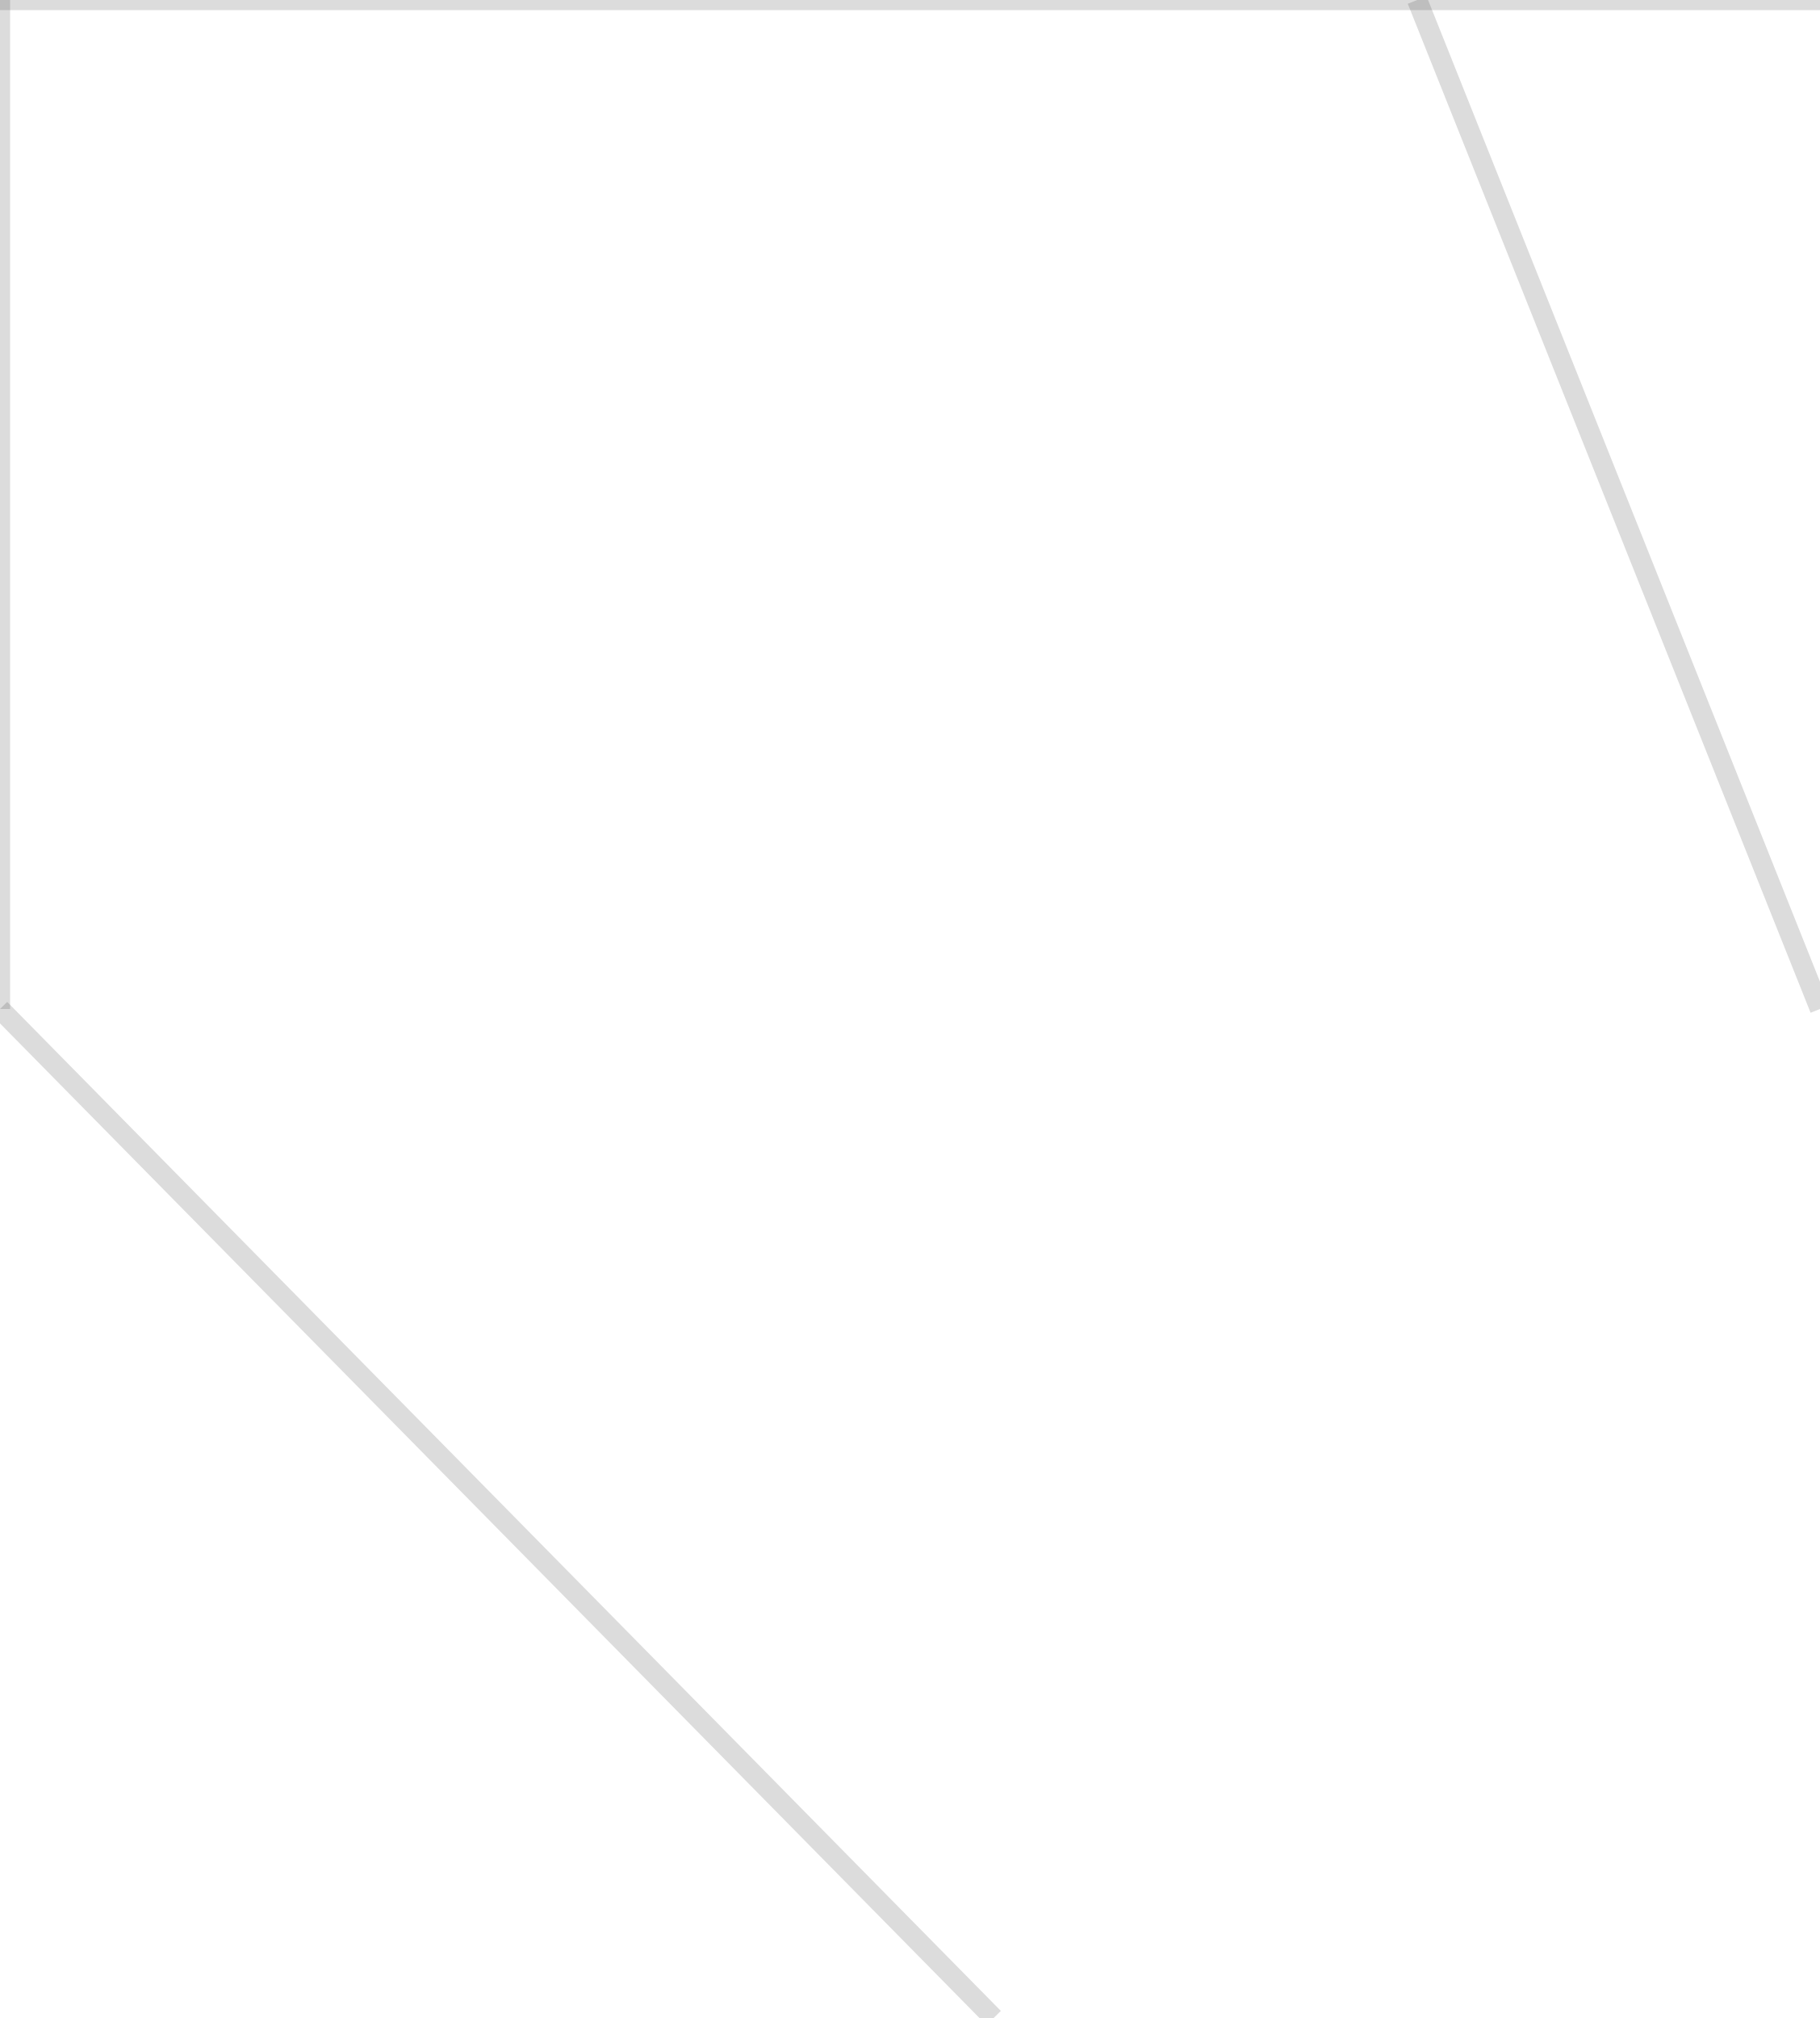
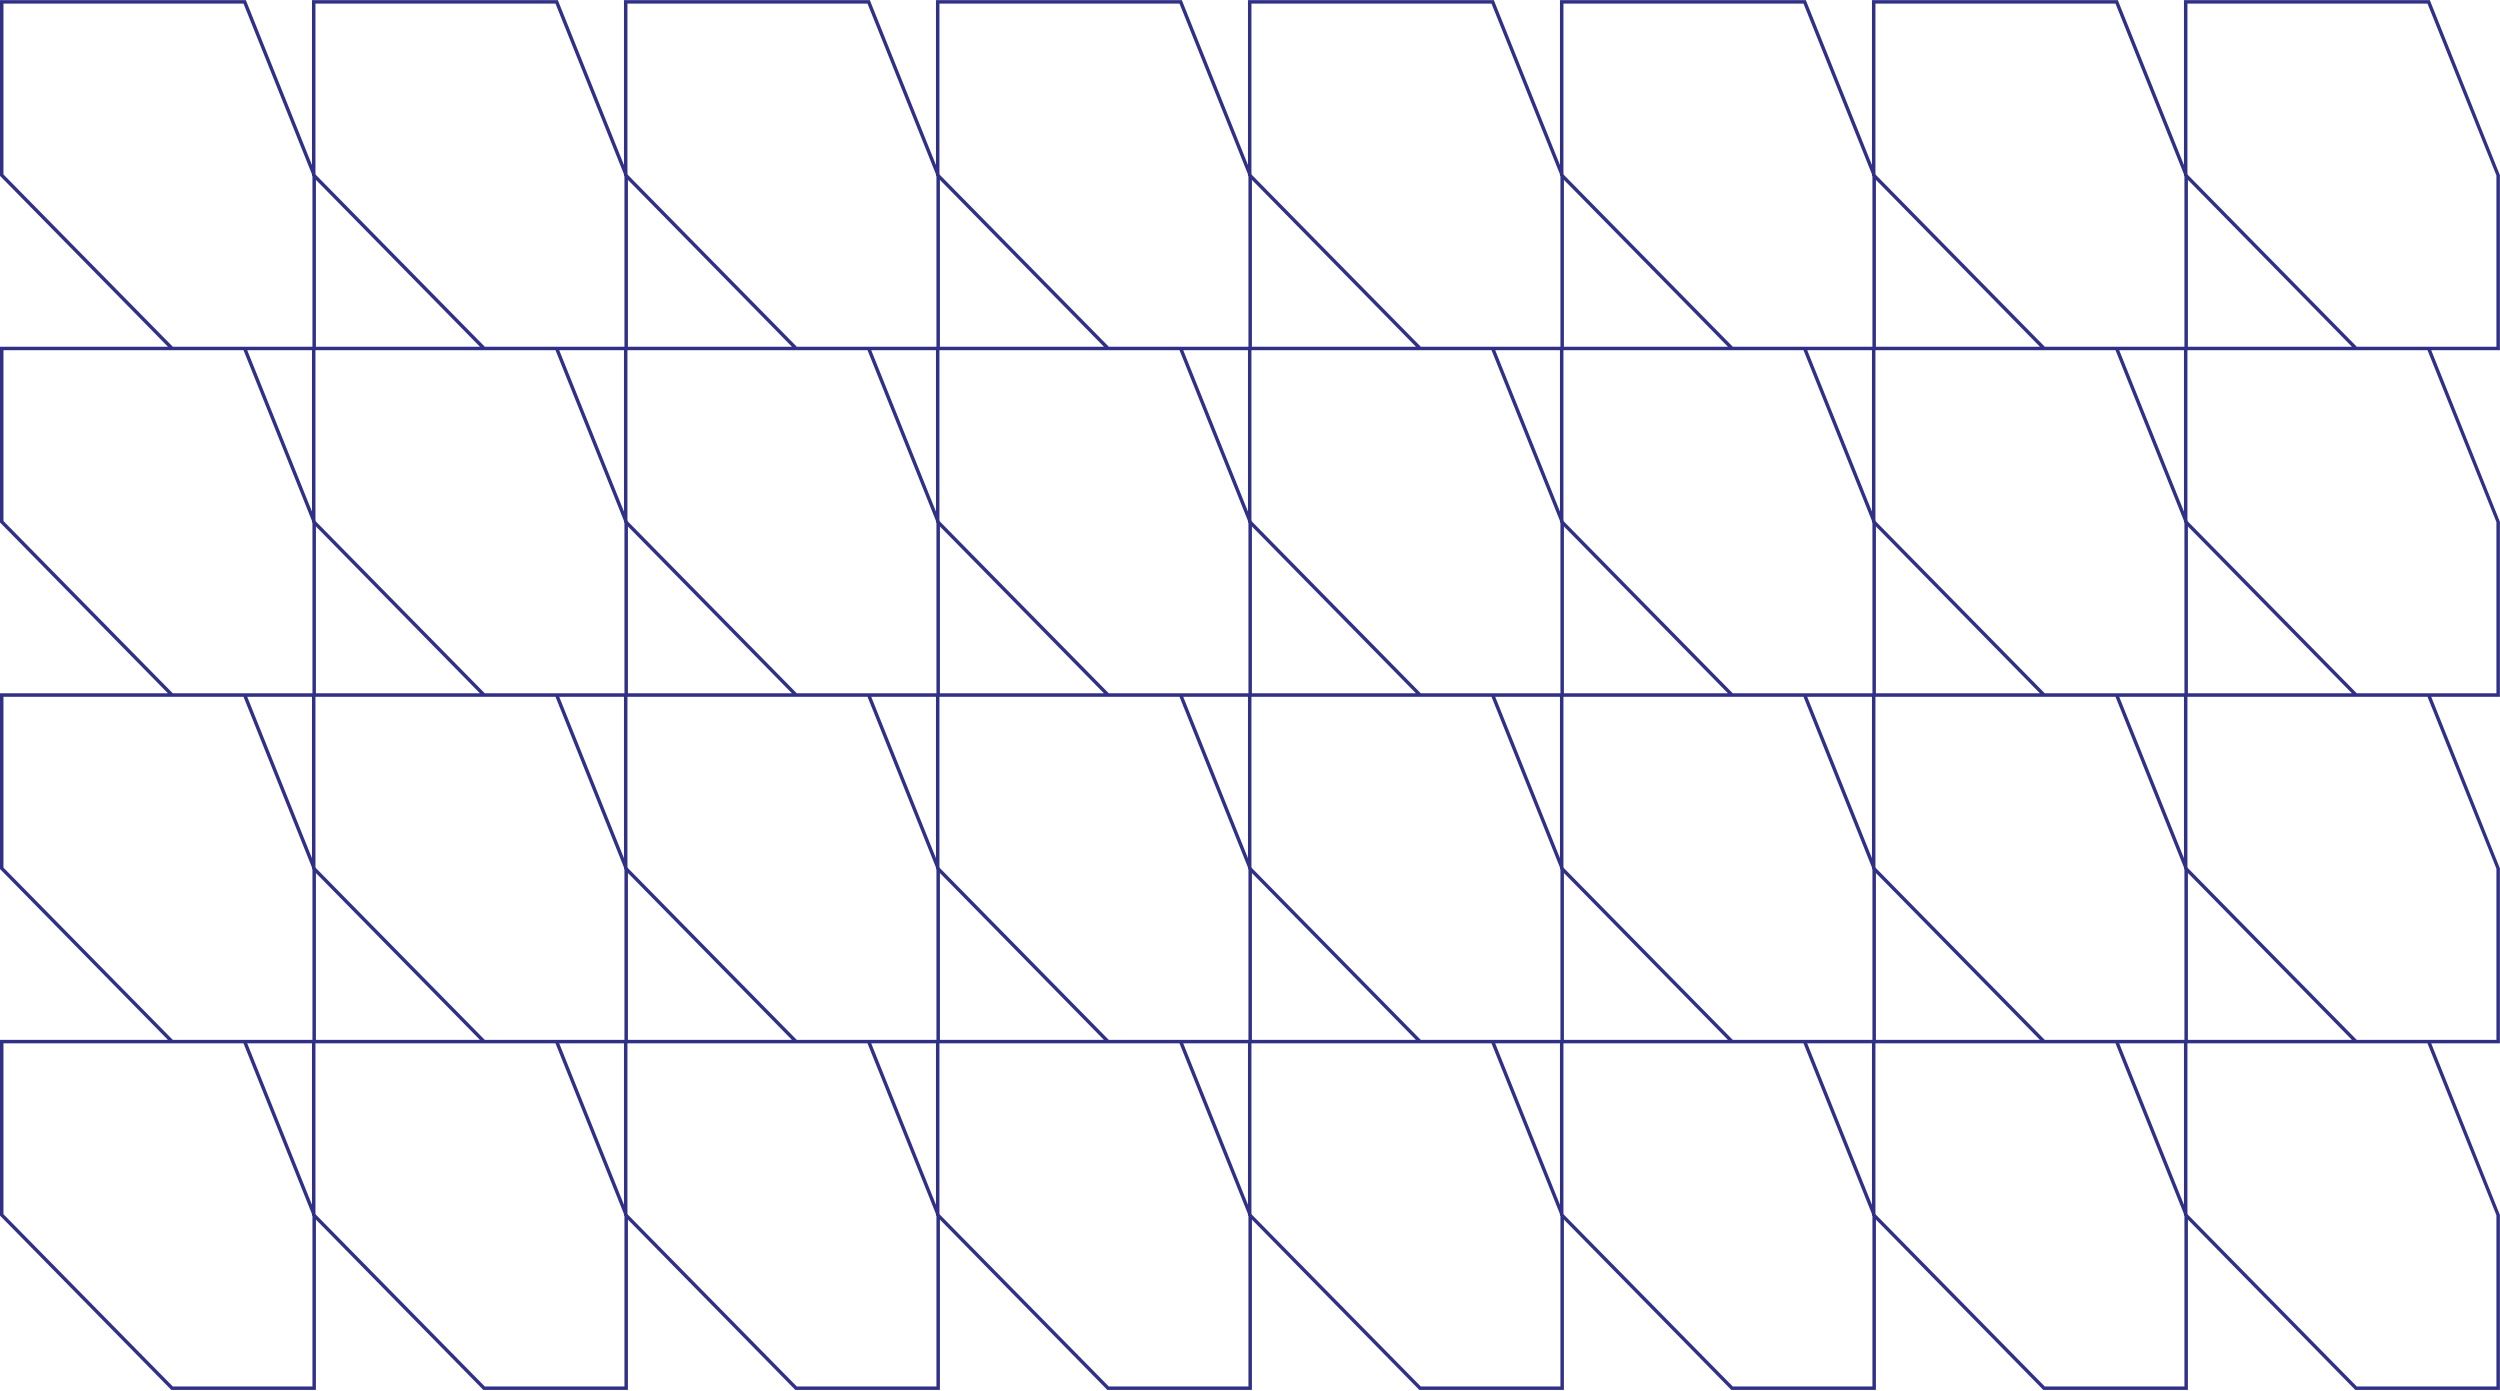
- <svg xmlns="http://www.w3.org/2000/svg" viewBox="0 0 98.065 108.72" width="98.065" height="108.72">
-   <g fill="none" stroke="#000" stroke-width="1.09" stroke-opacity="0.14">
-     <path d="M0 0H98.065" />
-     <path d="M0 0V54.36" />
-     <path d="M0 54.36L53.54 108.72" />
-     <path d="M76.36 0L98.065 54.36" />
+ <svg xmlns="http://www.w3.org/2000/svg" version="1.1" width="432.672" height="240.574" viewBox="0 0 432.672 240.574">
+   <g>
+     <path transform="matrix(1,0,0,-1,377.9766,.02200317)" d="M0 0V-28.537L-11.369-.189-11.445 0H-53.997V-28.537L-65.366-.189-65.443 0H-107.994V-28.537L-119.363-.189-119.439 0H-161.991V-28.537L-173.436 0H-215.988V-28.537L-227.433 0H-269.985V-28.537L-281.43 0H-323.982V-28.537L-335.427 0H-377.977V-30.418L-348.915-59.983H-377.977V-90.401L-348.915-119.966H-377.977V-150.384L-348.915-179.949H-377.977V-210.366L-348.323-240.534H-323.302V-211.056L-294.326-240.534H-269.304V-211.056L-240.329-240.534H-215.308V-211.056L-186.332-240.534H-161.311V-211.056L-132.424-240.444-132.335-240.534H-107.313V-211.056L-78.427-240.444-78.338-240.534H-53.316V-211.056L-24.43-240.444-24.341-240.534H.68V-211.056L29.568-240.444 29.656-240.534H54.678V-210.241L42.793-180.55H54.678V-150.259L42.793-120.568H54.678V-90.275L42.793-60.585H54.678V-30.292L42.628-.189 42.552 0ZM.68-30.25 .601-30.037V-.602H42.145L54.076-30.351V-59.983H42.552 29.908ZM-53.316-30.25-53.395-30.037V-.602H-11.851L0-30.154V-30.415L.079-30.496V-59.983H0-24.089ZM-107.313-30.25-107.393-30.037V-.602H-65.849L-53.997-30.154V-30.415L-53.918-30.496V-59.983H-65.443-78.086ZM-161.311-30.25-161.39-30.037V-.602H-119.846L-107.994-30.154V-30.415L-107.915-30.496V-59.983H-107.994-132.083ZM-215.308-30.25-215.387-30.037V-.602H-173.843L-161.991-30.154V-30.415L-161.912-30.496V-59.983H-173.436-186.08ZM-269.304-30.25-269.384-30.037V-.602H-227.84L-215.988-30.154V-30.415L-215.909-30.496V-59.983H-215.988-240.077ZM-323.302-30.25-323.38-30.037V-.602H-281.838L-269.985-30.154V-30.415L-269.906-30.496V-59.983H-281.43-294.074ZM-377.377-30.17V-.602H-335.834L-323.982-30.154V-30.415L-323.903-30.496V-59.983H-323.982-348.071ZM.68-31.108 29.065-59.983H.68ZM-53.316-31.108-24.933-59.983H-53.316ZM-107.313-31.108-78.93-59.983H-107.313ZM-161.311-31.108-132.926-59.983H-161.311ZM-215.308-31.108-186.924-59.983H-215.308ZM-269.304-31.108-240.92-59.983H-269.304ZM-323.302-31.108-294.917-59.983H-323.302ZM.68-90.233 .601-90.02V-60.585H42.145L54.076-90.334V-119.966H42.552 29.908ZM-11.204-60.585H0V-88.52ZM-53.316-90.233-53.395-90.02V-60.585H-11.851L0-90.136V-90.399L.079-90.479V-119.966H0-24.089ZM-65.201-60.585H-53.997V-88.52ZM-107.313-90.233-107.393-90.02V-60.585H-65.849L-53.997-90.136V-90.399L-53.918-90.479V-119.966H-65.443-78.086ZM-119.198-60.585H-107.994V-88.52ZM-161.311-90.233-161.39-90.02V-60.585H-119.846L-107.994-90.136V-90.399L-107.915-90.479V-119.966H-107.994-132.083ZM-173.195-60.585H-161.991V-88.52ZM-215.308-90.233-215.387-90.02V-60.585H-173.843L-161.991-90.136V-90.399L-161.912-90.479V-119.966H-173.436-186.08ZM-227.192-60.585H-215.988V-88.52ZM-269.304-90.233-269.384-90.02V-60.585H-227.84L-215.988-90.136V-90.399L-215.909-90.479V-119.966H-215.988-240.077ZM-281.189-60.585H-269.985V-88.52ZM-323.302-90.233-323.38-90.02V-60.585H-281.838L-269.985-90.136V-90.399L-269.906-90.479V-119.966H-281.43-294.074ZM-335.186-60.585H-323.982V-88.52ZM-377.377-90.152V-60.585H-335.834L-323.982-90.136V-90.399L-323.903-90.479V-119.966H-323.982-348.071ZM.68-91.091 29.065-119.966H.68ZM-53.316-91.091-24.933-119.966H-53.316ZM-107.313-91.091-78.93-119.966H-107.313ZM-161.311-91.091-132.926-119.966H-161.311ZM-215.308-91.091-186.924-119.966H-215.308ZM-269.304-91.091-240.92-119.966H-269.304ZM-323.302-91.091-294.917-119.966H-323.302ZM.68-150.215 .601-150.003V-120.568H42.145L54.076-150.316V-179.949H42.552 29.908ZM-11.204-120.568H0V-148.504ZM-53.316-150.215-53.395-150.003V-120.568H-11.851L0-150.118V-150.381L.079-150.461V-179.949H0-24.089ZM-65.201-120.568H-53.997V-148.504ZM-107.313-150.215-107.393-150.003V-120.568H-65.849L-53.997-150.12V-150.381L-53.918-150.461V-179.949H-65.443-78.086ZM-119.198-120.568H-107.994V-148.503ZM-161.311-150.215-161.39-150.003V-120.568H-119.846L-107.994-150.118V-150.381L-107.915-150.461V-179.949H-107.994-132.083ZM-173.195-120.568H-161.991V-148.504ZM-215.308-150.215-215.387-150.003V-120.568H-173.843L-161.991-150.118V-150.381L-161.912-150.461V-179.949H-173.436-186.08ZM-227.192-120.568H-215.988V-148.504ZM-269.304-150.215-269.384-150.003V-120.568H-227.84L-215.988-150.118V-150.381L-215.909-150.461V-179.949H-215.988-240.077ZM-281.189-120.568H-269.985V-148.504ZM-323.302-150.215-323.38-150.003V-120.568H-281.838L-269.985-150.118V-150.381L-269.906-150.461V-179.949H-281.43-294.074ZM-335.186-120.568H-323.982V-148.504ZM-377.377-150.135V-120.568H-335.834L-323.982-150.118V-150.381L-323.903-150.461V-179.949H-323.982-348.071ZM.68-151.074 29.065-179.949H.68ZM-53.316-151.074-24.933-179.949H-53.316ZM-107.313-151.074-78.93-179.949H-107.313ZM-161.311-151.074-132.926-179.949H-161.311ZM-215.308-151.074-186.924-179.949H-215.308ZM-269.304-151.074-240.92-179.949H-269.304ZM-323.302-151.074-294.917-179.949H-323.302ZM.68-210.198 .601-209.986V-180.55H42.145L54.076-210.299V-239.932H29.908ZM-11.204-180.55H0V-208.486ZM-53.316-210.198-53.395-209.986V-180.55H-11.851L0-210.101V-210.363L.079-210.443V-239.932H-24.089ZM-65.201-180.55H-53.997V-208.486ZM-107.313-210.198-107.393-209.986V-180.55H-65.849L-53.997-210.102V-210.363L-53.918-210.443V-239.932H-78.086ZM-119.198-180.55H-107.994V-208.485ZM-161.311-210.198-161.39-209.986V-180.55H-119.846L-107.994-210.101V-210.363L-107.915-210.443V-239.932H-132.083ZM-173.195-180.55H-161.991V-208.486ZM-215.308-210.198-215.387-209.986V-180.55H-173.843L-161.991-210.101V-210.363L-161.912-210.443V-239.932H-186.08ZM-227.192-180.55H-215.988V-208.486ZM-269.304-210.198-269.384-209.986V-180.55H-227.84L-215.988-210.101V-210.363L-215.909-210.443V-239.932H-240.077ZM-281.189-180.55H-269.985V-208.486ZM-323.302-210.198-323.38-209.986V-180.55H-281.838L-269.985-210.102V-210.363L-269.906-210.443V-239.932H-294.074ZM-335.186-180.55H-323.982V-208.486ZM-377.377-210.118V-180.55H-335.834L-323.982-210.102V-210.363L-323.903-210.443V-239.932H-348.071Z" fill="#303087" />
  </g>
</svg>
